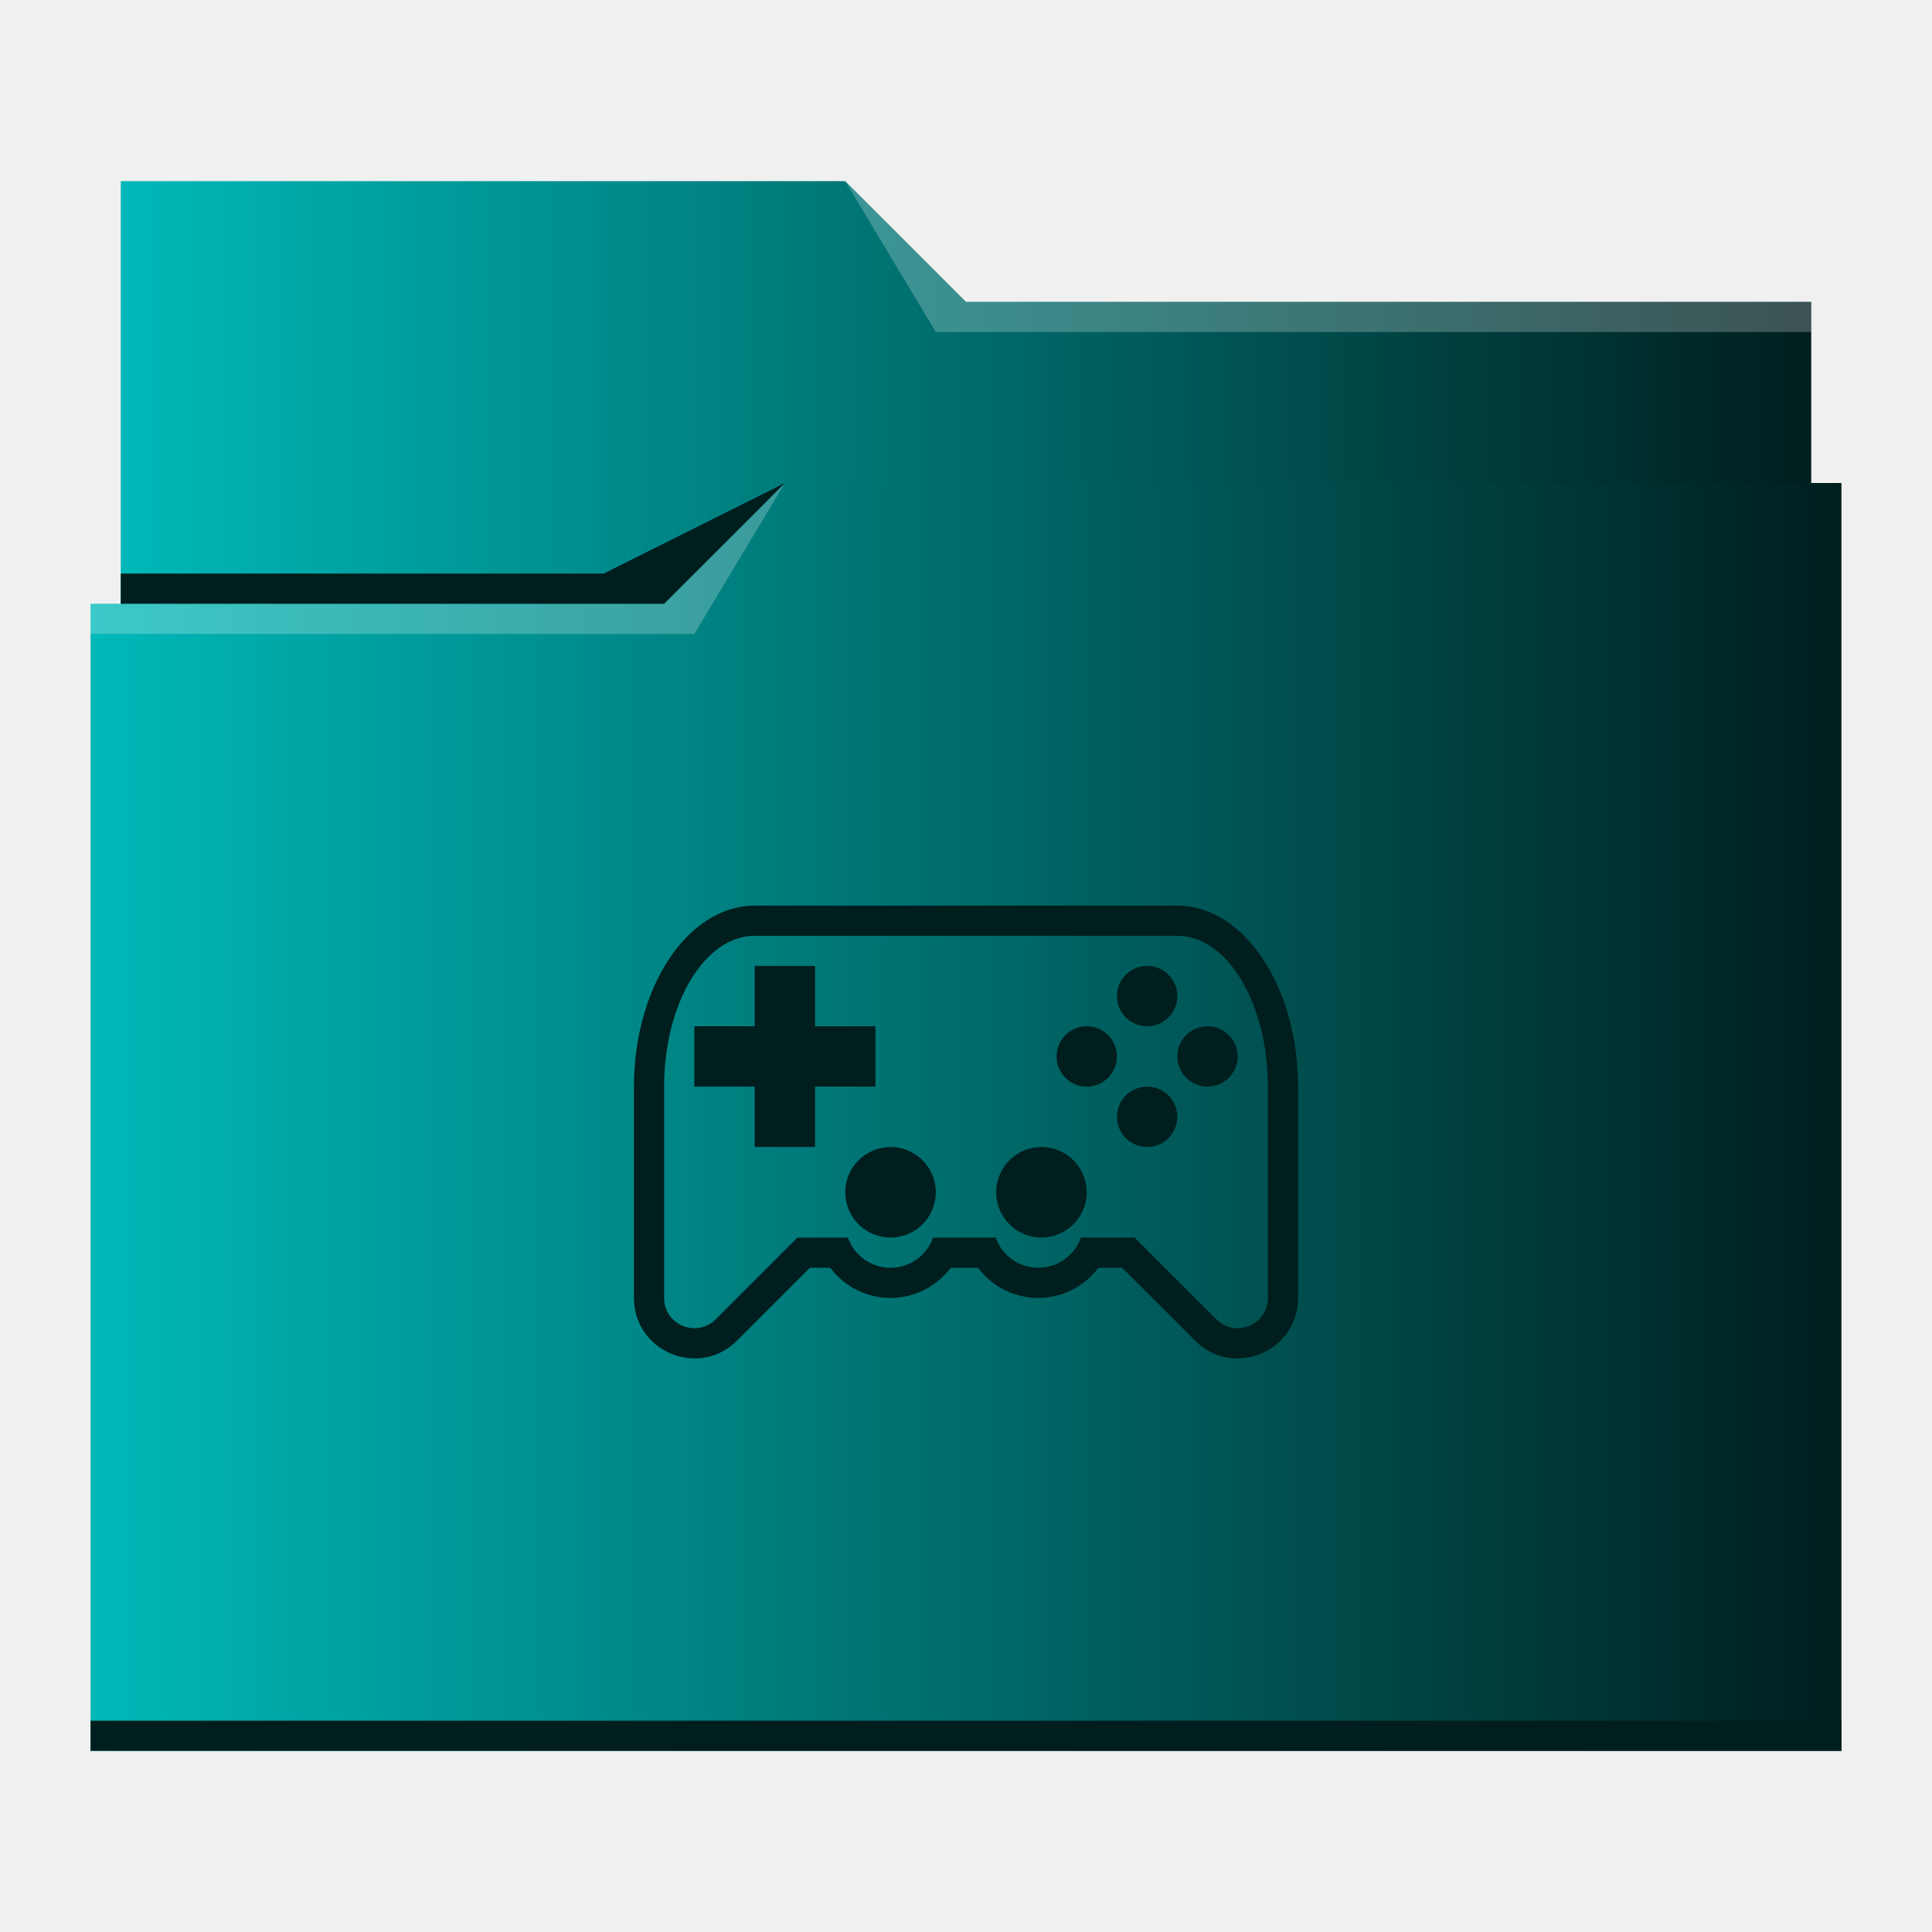
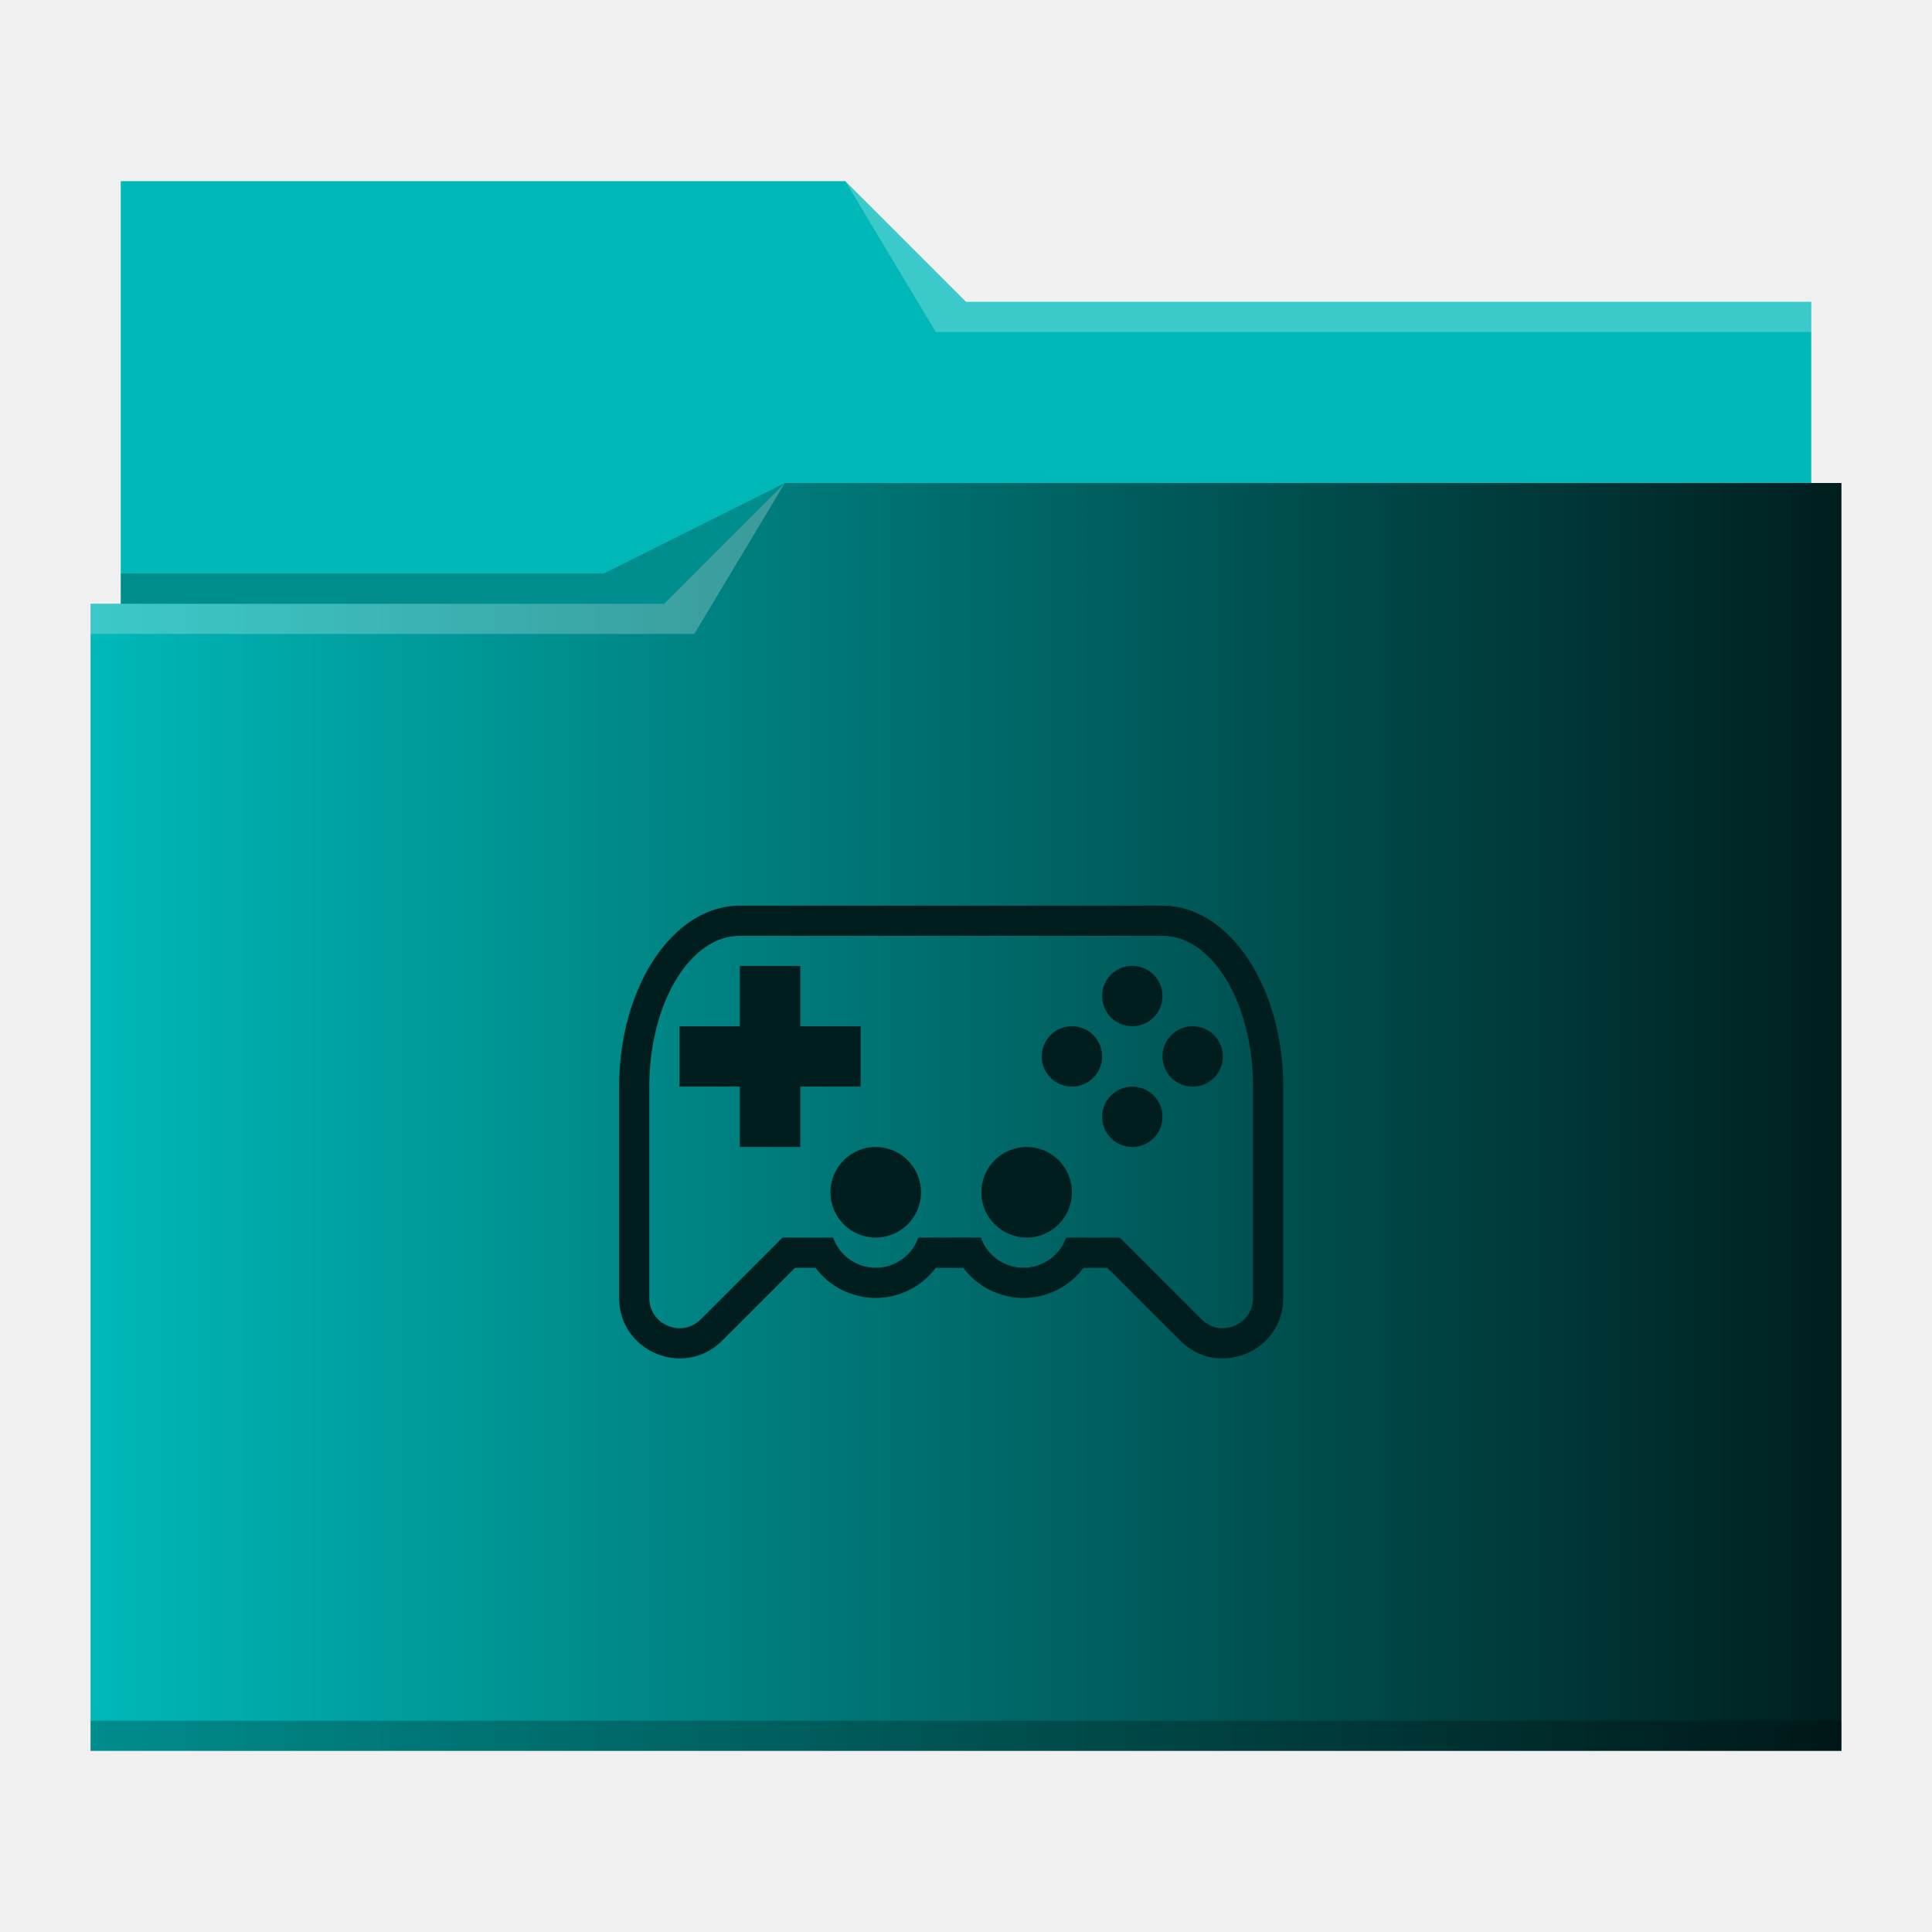
<svg xmlns="http://www.w3.org/2000/svg" xmlns:xlink="http://www.w3.org/1999/xlink" height="64" width="64" version="1.1" id="svg27">
  <defs id="defs31">
    <linearGradient id="linearGradient855">
      <stop style="stop-color:#00b8b8;stop-opacity:1" offset="0" id="stop851" />
-       <stop style="stop-color:#001e1e;stop-opacity:1" offset="1" id="stop853" />
+       <stop style="stop-color:#00b8b8;stop-opacity:1" offset="1" id="stop853" />
    </linearGradient>
    <linearGradient id="linearGradient847">
      <stop style="stop-color:#00b8b8;stop-opacity:1" offset="0" id="stop843" />
      <stop style="stop-color:#001e1e;stop-opacity:1" offset="1" id="stop845" />
    </linearGradient>
-     <linearGradient xlink:href="#linearGradient847" id="linearGradient849" x1="-94.898" y1="34.559" x2="-36.898" y2="34.559" gradientUnits="userSpaceOnUse" gradientTransform="translate(97.8983,2.440678)" />
-     <linearGradient xlink:href="#linearGradient855" id="linearGradient857" x1="4" y1="20" x2="60" y2="20" gradientUnits="userSpaceOnUse" />
+     <linearGradient xlink:href="#linearGradient847" id="linearGradient849" x1="-106.962" y1="29.637" x2="-48.962" y2="29.637" gradientUnits="userSpaceOnUse" gradientTransform="translate(109.9616,7.363498)" />
+     <linearGradient xlink:href="#linearGradient855" id="linearGradient857" x1="4.245" y1="-24.426" x2="60.245" y2="-24.426" gradientUnits="userSpaceOnUse" gradientTransform="translate(-0.24545,44.42644)" />
  </defs>
-   <linearGradient id="a" gradientTransform="matrix(1,0,0,0.99967,-482.4693,-486.0627)" gradientUnits="userSpaceOnUse" x2="0" y1="541.798" y2="499.784">
+   <linearGradient id="a" gradientTransform="matrix(1,0,0,0.99967,-494.5326,-490.9855)" gradientUnits="userSpaceOnUse" x2="0" y1="541.798" y2="499.784">
    <stop offset="0" stop-color="#3daee9" id="stop2" />
    <stop offset="1" stop-color="#6cc1ef" id="stop4" />
  </linearGradient>
-   <path d="m 4,6 v 27 c 0,0.554 0.446,1 1,1 h 54 c 0.554,0 1,-0.446 1,-1 V 11.01 L 59.998,11 H 60 V 10 H 32 L 28,6 Z" id="path7" style="fill:url(#linearGradient857);fill-opacity:1" />
+   <path d="m 4,6 v 27 c 0,0.554 0.446,1 1,1 H 59 c 0.554,0 1,-0.446 1,-1 V 11.01 L 59.998,11 H 60 V 10 H 32 L 28,6 Z" id="path7" style="fill:url(#linearGradient857);fill-opacity:1" />
  <path d="m 26,16 -4,4 H 3 v 1 h 0.002 l -0.002,0.012 V 58 H 61 V 16 Z" id="path9" style="fill:url(#linearGradient849);fill-opacity:1" />
  <g fill-opacity=".235" id="g19">
    <path d="m3 20v1h20l3-5-4 4z" fill="#fff" fill-rule="evenodd" id="path11" />
-     <path d="m 4,19 v 1 h 18 l 4,-4 -6,3 z" id="path13" style="fill:#001e1e;fill-opacity:1;fill-rule:evenodd" />
-     <path d="m3 57v1h58v-1h-57z" id="path15" style="fill:#001e1e;fill-opacity:1" />
+     <path d="m4 19v1h18l4-4-6 3z" fill-rule="evenodd" id="path13" />
+     <path d="m3 57v1h58v-1h-57z" id="path15" />
    <path d="m28 6 3 5h29v-1h-28z" fill="#fff" fill-rule="evenodd" id="path17" />
  </g>
-   <g fill="#1272a5" id="g25">
-     <path d="m25 30c-2.21 0-4 2.685-4 5.999v6.998c0 1.78 2.154 2.673 3.414 1.413l2.414-2.413h.676a2.5 2.5 0 0 0 1.996 1 2.5 2.5 0 0 0 1.992-1h.906a2.5 2.5 0 0 0 1.997 1 2.5 2.5 0 0 0 1.992-1h.785l2.414 2.413c1.26 1.26 3.414.367 3.414-1.413v-6.998c0-3.314-1.79-5.999-4-5.999zm0 1h14c1.657 0 3 2.238 3 4.999v6.998c0 .89-1.077 1.336-1.707.707l-2.707-2.707h-1.779a1.5 1.5 0 0 1 -1.412 1 1.5 1.5 0 0 1 -1.395-.955v-.045h-2.088a1.5 1.5 0 0 1 -1.412 1 1.5 1.5 0 0 1 -1.412-1h-1.674l-2.707 2.707c-.63.63-1.707.184-1.707-.707v-6.998c0-2.76 1.343-5 3-5z" id="path21" style="fill:#001e1e;fill-opacity:1" />
-     <path d="m25 31.996v2h-2v2h2v2h2v-2h2v-2h-2v-2zm11 7.5a1.5 1.5 0 0 1 -1.5 1.5 1.5 1.5 0 0 1 -1.5-1.5 1.5 1.5 0 0 1 1.5-1.5 1.5 1.5 0 0 1 1.5 1.5zm-5 0a1.5 1.5 0 0 1 -1.5 1.5 1.5 1.5 0 0 1 -1.5-1.5 1.5 1.5 0 0 1 1.5-1.5 1.5 1.5 0 0 1 1.5 1.5zm8-2.5a1 1 0 0 1 -1 1 1 1 0 0 1 -1-1 1 1 0 0 1 1-1 1 1 0 0 1 1 1zm2-2a1 1 0 0 1 -1 1 1 1 0 0 1 -1-1 1 1 0 0 1 1-1 1 1 0 0 1 1 1zm-2-2a1 1 0 0 1 -1 1 1 1 0 0 1 -1-1 1 1 0 0 1 1-1 1 1 0 0 1 1 1zm-2 2a1 1 0 0 1 -1 1 1 1 0 0 1 -1-1 1 1 0 0 1 1-1 1 1 0 0 1 1 1z" id="path23" style="fill:#001e1e;fill-opacity:1" />
+   <g id="g25" transform="translate(-0.4909)" style="fill:#001e1e;fill-opacity:1">
+     <path d="m 25,30 c -2.21,0 -4,2.685 -4,5.999 v 6.998 c 0,1.78 2.154,2.673 3.414,1.413 l 2.414,-2.413 h 0.676 a 2.5,2.5 0 0 0 1.996,1 2.5,2.5 0 0 0 1.992,-1 h 0.906 a 2.5,2.5 0 0 0 1.997,1 2.5,2.5 0 0 0 1.992,-1 h 0.785 l 2.414,2.413 C 40.846,45.67 43,44.777 43,42.997 V 35.999 C 43,32.685 41.21,30 39,30 Z m 0,1 h 14 c 1.657,0 3,2.238 3,4.999 v 6.998 c 0,0.89 -1.077,1.336 -1.707,0.707 l -2.707,-2.707 h -1.779 a 1.5,1.5 0 0 1 -1.412,1 A 1.5,1.5 0 0 1 33,41.042 v -0.045 h -2.088 a 1.5,1.5 0 0 1 -1.412,1 1.5,1.5 0 0 1 -1.412,-1 h -1.674 l -2.707,2.707 C 23.077,44.334 22,43.888 22,42.997 v -6.998 c 0,-2.76 1.343,-5 3,-5 z" id="path21" style="fill:#001e1e;fill-opacity:1" />
+     <path d="m 25,31.996 v 2 h -2 v 2 h 2 v 2 h 2 v -2 h 2 v -2 h -2 v -2 z m 11,7.5 a 1.5,1.5 0 0 1 -1.5,1.5 1.5,1.5 0 0 1 -1.5,-1.5 1.5,1.5 0 0 1 1.5,-1.5 1.5,1.5 0 0 1 1.5,1.5 z m -5,0 a 1.5,1.5 0 0 1 -1.5,1.5 1.5,1.5 0 0 1 -1.5,-1.5 1.5,1.5 0 0 1 1.5,-1.5 1.5,1.5 0 0 1 1.5,1.5 z m 8,-2.5 a 1,1 0 0 1 -1,1 1,1 0 0 1 -1,-1 1,1 0 0 1 1,-1 1,1 0 0 1 1,1 z m 2,-2 a 1,1 0 0 1 -1,1 1,1 0 0 1 -1,-1 1,1 0 0 1 1,-1 1,1 0 0 1 1,1 z m -2,-2 a 1,1 0 0 1 -1,1 1,1 0 0 1 -1,-1 1,1 0 0 1 1,-1 1,1 0 0 1 1,1 z m -2,2 a 1,1 0 0 1 -1,1 1,1 0 0 1 -1,-1 1,1 0 0 1 1,-1 1,1 0 0 1 1,1 z" id="path23" style="fill:#001e1e;fill-opacity:1" />
  </g>
</svg>
